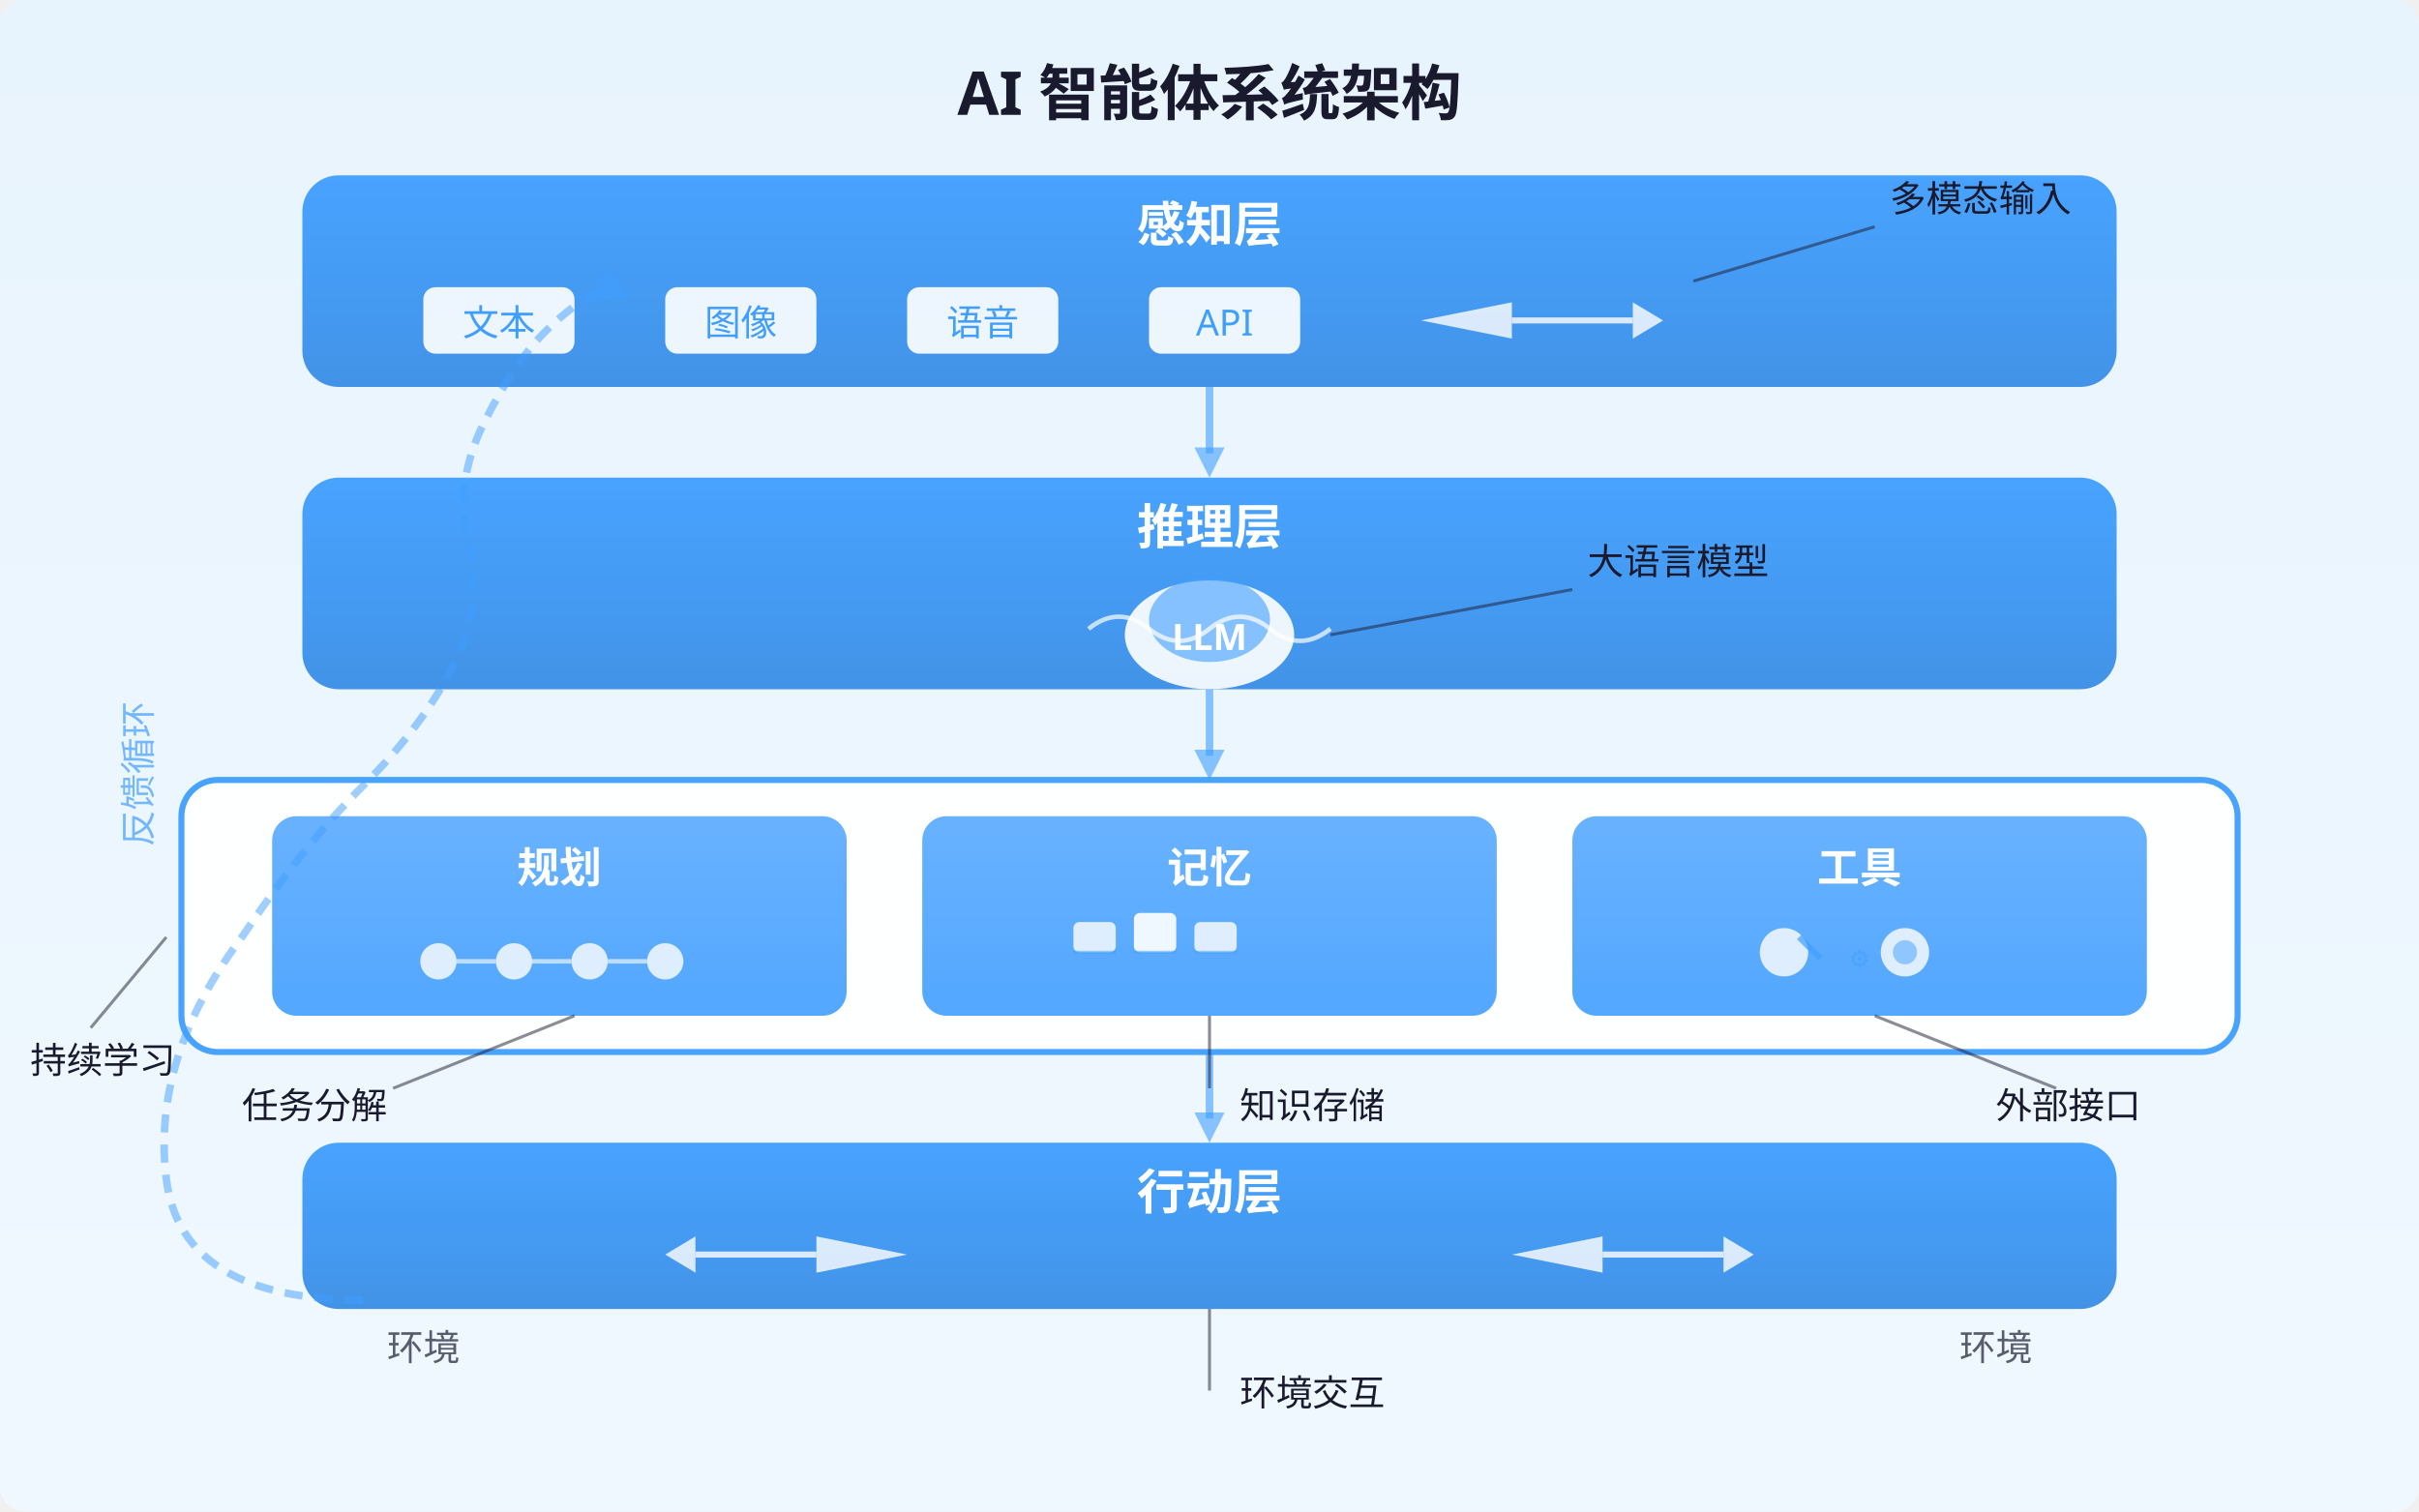
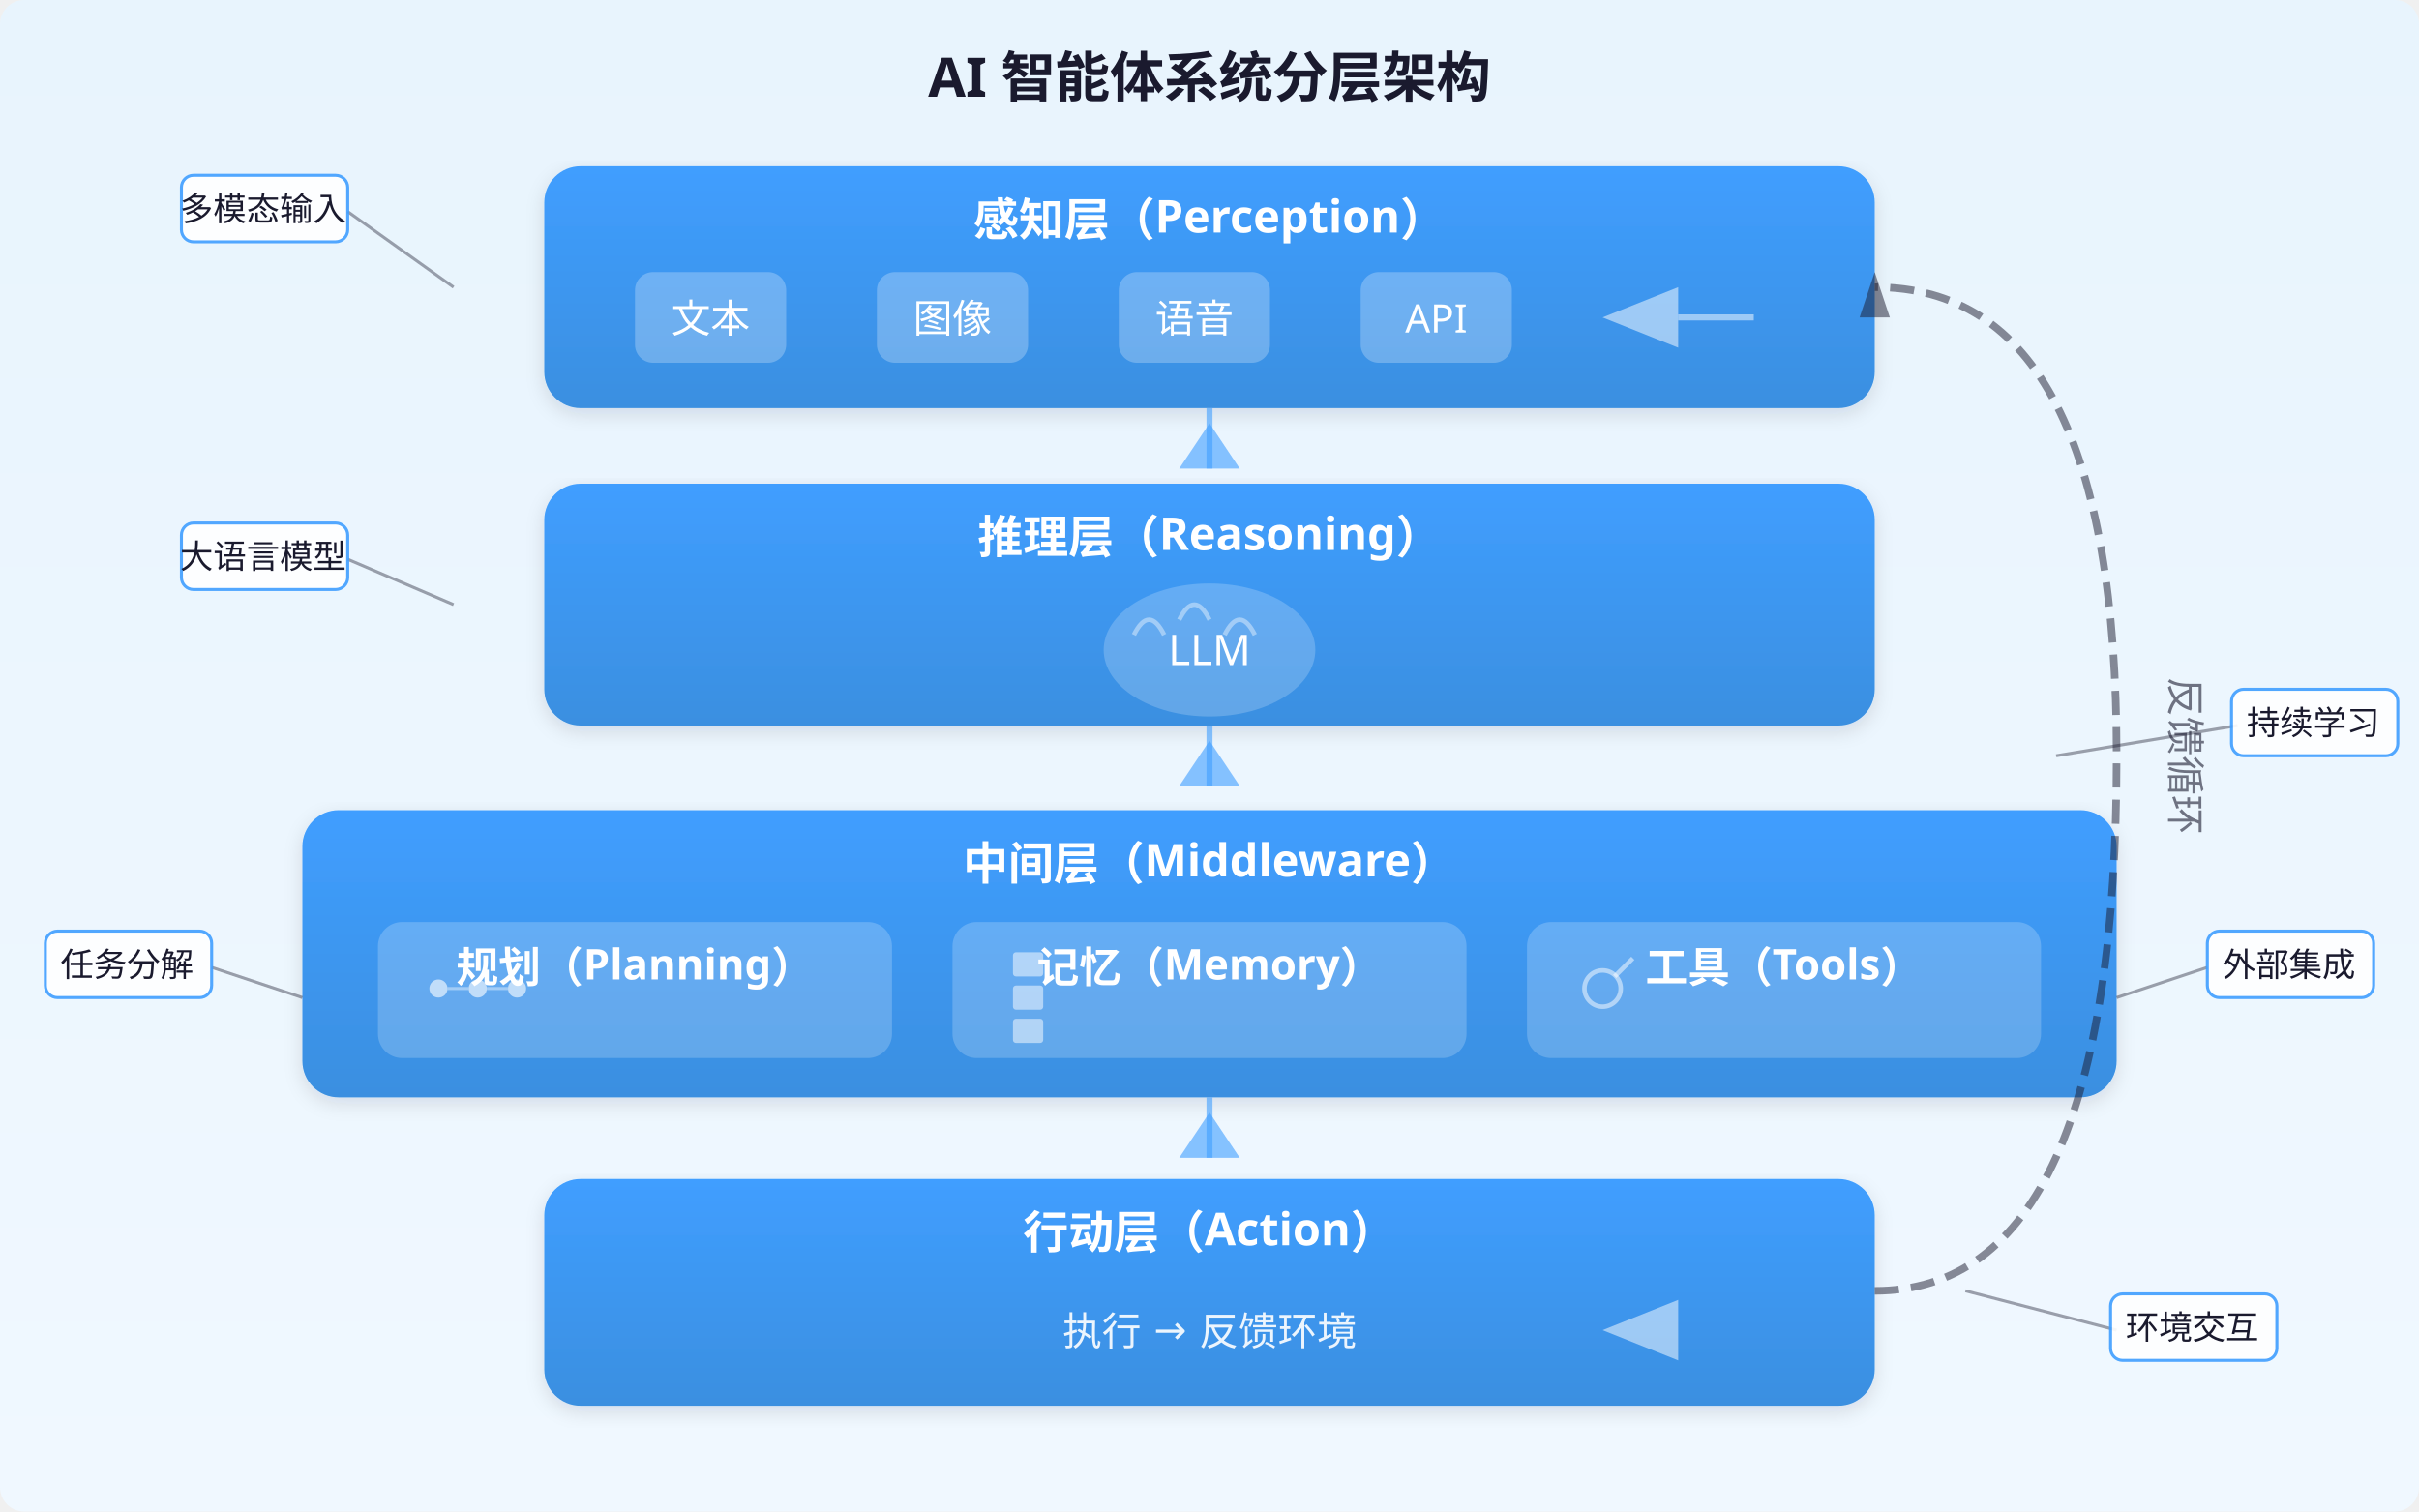
<svg xmlns="http://www.w3.org/2000/svg" viewBox="0 0 800 500" width="800" height="500">
  <defs>
    <linearGradient id="bgGrad" x1="0" y1="0" x2="0" y2="1">
      <stop offset="0%" stop-color="#E8F4FD" />
      <stop offset="100%" stop-color="#F0F8FF" />
    </linearGradient>
-     <linearGradient id="layerGrad" x1="0" y1="0" x2="0" y2="1">
+     <linearGradient id="layerGrad1" x1="0" y1="0" x2="0" y2="1">
      <stop offset="0%" stop-color="#409EFF" />
-       <stop offset="100%" stop-color="#3A8EE6" />
+       <stop offset="100%" stop-color="#3A8FE0" />
    </linearGradient>
    <linearGradient id="layerGrad2" x1="0" y1="0" x2="0" y2="1">
-       <stop offset="0%" stop-color="#58A9FF" />
-       <stop offset="100%" stop-color="#409EFF" />
+       <stop offset="0%" stop-color="#409EFF" />
+       <stop offset="100%" stop-color="#3A8FE0" />
    </linearGradient>
+     <linearGradient id="layerGrad3" x1="0" y1="0" x2="0" y2="1">
+       <stop offset="0%" stop-color="#409EFF" />
+       <stop offset="100%" stop-color="#3A8FE0" />
+     </linearGradient>
+     <linearGradient id="layerGrad4" x1="0" y1="0" x2="0" y2="1">
+       <stop offset="0%" stop-color="#409EFF" />
+       <stop offset="100%" stop-color="#3A8FE0" />
+     </linearGradient>
+     <filter id="shadow" x="-5%" y="-5%" width="110%" height="115%">
+       <feDropShadow dx="0" dy="2" stdDeviation="3" flood-color="#1a1a2e" flood-opacity="0.12" />
+     </filter>
  </defs>
-   <rect x="0" y="0" width="800" height="500" fill="url(#bgGrad)" rx="8" />
-   <text x="400" y="38" text-anchor="middle" font-family="sans-serif" font-size="20" font-weight="bold" fill="#1a1a2e">AI 智能体系统架构</text>
-   <rect x="100" y="58" width="600" height="70" rx="12" fill="url(#layerGrad)" opacity="0.95" />
-   <text x="400" y="80" text-anchor="middle" font-family="sans-serif" font-size="16" font-weight="bold" fill="#ffffff">感知层</text>
-   <rect x="140" y="95" width="50" height="22" rx="4" fill="#ffffff" opacity="0.9" />
-   <text x="165" y="111" text-anchor="middle" font-family="sans-serif" font-size="12" fill="#409EFF">文本</text>
-   <rect x="220" y="95" width="50" height="22" rx="4" fill="#ffffff" opacity="0.9" />
-   <text x="245" y="111" text-anchor="middle" font-family="sans-serif" font-size="12" fill="#409EFF">图像</text>
-   <rect x="300" y="95" width="50" height="22" rx="4" fill="#ffffff" opacity="0.9" />
-   <text x="325" y="111" text-anchor="middle" font-family="sans-serif" font-size="12" fill="#409EFF">语音</text>
-   <rect x="380" y="95" width="50" height="22" rx="4" fill="#ffffff" opacity="0.9" />
-   <text x="405" y="111" text-anchor="middle" font-family="sans-serif" font-size="12" fill="#409EFF">API</text>
-   <polygon points="470,106 500,100 500,112" fill="#ffffff" opacity="0.8" />
-   <line x1="500" y1="106" x2="540" y2="106" stroke="#ffffff" stroke-width="2" opacity="0.8" />
-   <polygon points="540,100 550,106 540,112" fill="#ffffff" opacity="0.8" />
-   <line x1="400" y1="128" x2="400" y2="150" stroke="#409EFF" stroke-width="2.5" opacity="0.6" />
-   <polygon points="395,148 400,158 405,148" fill="#409EFF" opacity="0.6" />
-   <rect x="100" y="158" width="600" height="70" rx="12" fill="url(#layerGrad)" opacity="0.95" />
-   <text x="400" y="180" text-anchor="middle" font-family="sans-serif" font-size="16" font-weight="bold" fill="#ffffff">推理层</text>
-   <ellipse cx="400" cy="210" rx="28" ry="18" fill="#ffffff" opacity="0.9" />
-   <ellipse cx="400" cy="205" rx="20" ry="14" fill="#409EFF" opacity="0.6" />
-   <text x="400" y="215" text-anchor="middle" font-family="sans-serif" font-size="12" fill="#ffffff" font-weight="bold">LLM</text>
-   <path d="M360,208 Q370,200 380,208 Q390,216 400,208 Q410,200 420,208 Q430,216 440,208" stroke="#ffffff" stroke-width="1.5" fill="none" opacity="0.7" />
-   <line x1="400" y1="228" x2="400" y2="250" stroke="#409EFF" stroke-width="2.5" opacity="0.6" />
-   <polygon points="395,248 400,258 405,248" fill="#409EFF" opacity="0.6" />
-   <rect x="60" y="258" width="680" height="90" rx="12" fill="#ffffff" stroke="#409EFF" stroke-width="2" opacity="0.95" />
-   <rect x="90" y="270" width="190" height="66" rx="8" fill="url(#layerGrad2)" opacity="0.9" />
-   <text x="185" y="292" text-anchor="middle" font-family="sans-serif" font-size="14" font-weight="bold" fill="#ffffff">规划</text>
-   <circle cx="145" cy="318" r="6" fill="#ffffff" opacity="0.8" />
-   <circle cx="170" cy="318" r="6" fill="#ffffff" opacity="0.8" />
-   <circle cx="195" cy="318" r="6" fill="#ffffff" opacity="0.8" />
-   <circle cx="220" cy="318" r="6" fill="#ffffff" opacity="0.8" />
-   <line x1="151" y1="318" x2="164" y2="318" stroke="#ffffff" stroke-width="1.5" opacity="0.6" />
-   <line x1="176" y1="318" x2="189" y2="318" stroke="#ffffff" stroke-width="1.5" opacity="0.6" />
-   <line x1="201" y1="318" x2="214" y2="318" stroke="#ffffff" stroke-width="1.5" opacity="0.6" />
-   <rect x="305" y="270" width="190" height="66" rx="8" fill="url(#layerGrad2)" opacity="0.9" />
-   <text x="400" y="292" text-anchor="middle" font-family="sans-serif" font-size="14" font-weight="bold" fill="#ffffff">记忆</text>
-   <rect x="355" y="305" width="14" height="10" rx="2" fill="#ffffff" opacity="0.8" />
-   <rect x="375" y="302" width="14" height="13" rx="2" fill="#ffffff" opacity="0.9" />
-   <rect x="395" y="305" width="14" height="10" rx="2" fill="#ffffff" opacity="0.8" />
-   <line x1="355" y1="315" x2="369" y2="315" stroke="#409EFF" stroke-width="1" opacity="0.5" />
-   <line x1="375" y1="315" x2="389" y2="315" stroke="#409EFF" stroke-width="1" opacity="0.5" />
-   <line x1="395" y1="315" x2="409" y2="315" stroke="#409EFF" stroke-width="1" opacity="0.5" />
-   <rect x="520" y="270" width="190" height="66" rx="8" fill="url(#layerGrad2)" opacity="0.9" />
-   <text x="615" y="292" text-anchor="middle" font-family="sans-serif" font-size="14" font-weight="bold" fill="#ffffff">工具</text>
-   <circle cx="590" cy="315" r="8" fill="#ffffff" opacity="0.8" />
-   <line x1="595" y1="310" x2="602" y2="317" stroke="#409EFF" stroke-width="2" opacity="0.7" />
-   <circle cx="630" cy="315" r="8" fill="#ffffff" opacity="0.8" />
-   <circle cx="630" cy="315" r="4" fill="#409EFF" opacity="0.5" />
-   <text x="615" y="320" text-anchor="middle" font-family="sans-serif" font-size="8" fill="#409EFF" opacity="0.6">⚙</text>
-   <line x1="400" y1="348" x2="400" y2="370" stroke="#409EFF" stroke-width="2.5" opacity="0.6" />
-   <polygon points="395,368 400,378 405,368" fill="#409EFF" opacity="0.6" />
-   <rect x="100" y="378" width="600" height="55" rx="12" fill="url(#layerGrad)" opacity="0.95" />
-   <text x="400" y="400" text-anchor="middle" font-family="sans-serif" font-size="16" font-weight="bold" fill="#ffffff">行动层</text>
-   <polygon points="300,415 270,409 270,421" fill="#ffffff" opacity="0.8" />
-   <line x1="270" y1="415" x2="230" y2="415" stroke="#ffffff" stroke-width="2" opacity="0.8" />
-   <polygon points="230,409 220,415 230,421" fill="#ffffff" opacity="0.8" />
-   <polygon points="500,415 530,409 530,421" fill="#ffffff" opacity="0.8" />
-   <line x1="530" y1="415" x2="570" y2="415" stroke="#ffffff" stroke-width="2" opacity="0.8" />
-   <polygon points="570,409 580,415 570,421" fill="#ffffff" opacity="0.8" />
-   <text x="140" y="450" text-anchor="middle" font-family="sans-serif" font-size="12" fill="#1a1a2e" opacity="0.7">环境</text>
-   <text x="660" y="450" text-anchor="middle" font-family="sans-serif" font-size="12" fill="#1a1a2e" opacity="0.7">环境</text>
-   <path d="M120,430 Q60,430 55,390 Q50,350 80,310 Q100,280 120,260 Q140,240 150,220 Q160,200 155,180 Q150,160 160,140 Q170,120 180,110 Q190,100 200,95" stroke="#409EFF" stroke-width="2.5" fill="none" opacity="0.5" stroke-dasharray="6,4" />
-   <polygon points="200,88 208,98 195,100" fill="#409EFF" opacity="0.5" />
-   <text x="50" y="280" font-family="sans-serif" font-size="12" fill="#409EFF" opacity="0.7" transform="rotate(-90,50,280)">反馈循环</text>
-   <line x1="560" y1="93" x2="620" y2="75" stroke="#1a1a2e" stroke-width="1" opacity="0.5" />
-   <text x="625" y="70" font-family="sans-serif" font-size="12" fill="#1a1a2e">多模态输入</text>
-   <line x1="440" y1="210" x2="520" y2="195" stroke="#1a1a2e" stroke-width="1" opacity="0.5" />
-   <text x="525" y="190" font-family="sans-serif" font-size="12" fill="#1a1a2e">大语言模型</text>
-   <line x1="190" y1="336" x2="130" y2="360" stroke="#1a1a2e" stroke-width="1" opacity="0.5" />
-   <text x="80" y="370" font-family="sans-serif" font-size="12" fill="#1a1a2e">任务分解</text>
-   <line x1="400" y1="336" x2="400" y2="360" stroke="#1a1a2e" stroke-width="1" opacity="0.5" />
-   <text x="410" y="370" font-family="sans-serif" font-size="12" fill="#1a1a2e">知识存储</text>
-   <line x1="620" y1="336" x2="680" y2="360" stroke="#1a1a2e" stroke-width="1" opacity="0.5" />
-   <text x="660" y="370" font-family="sans-serif" font-size="12" fill="#1a1a2e">外部接口</text>
-   <line x1="400" y1="433" x2="400" y2="460" stroke="#1a1a2e" stroke-width="1" opacity="0.5" />
-   <text x="410" y="465" font-family="sans-serif" font-size="12" fill="#1a1a2e">环境交互</text>
-   <line x1="55" y1="310" x2="30" y2="340" stroke="#1a1a2e" stroke-width="1" opacity="0.5" />
-   <text x="10" y="355" font-family="sans-serif" font-size="12" fill="#1a1a2e">持续学习</text>
+   <rect width="800" height="500" fill="url(#bgGrad)" rx="8" />
+   <text x="400" y="32" text-anchor="middle" font-family="Microsoft YaHei, SimHei, sans-serif" font-size="18" font-weight="bold" fill="#1a1a2e">AI 智能体系统分层架构</text>
+   <rect x="180" y="55" width="440" height="80" rx="12" fill="url(#layerGrad1)" filter="url(#shadow)" />
+   <text x="400" y="78" text-anchor="middle" font-family="Microsoft YaHei, SimHei, sans-serif" font-size="15" font-weight="bold" fill="#FFFFFF">感知层（Perception）</text>
+   <rect x="210" y="90" width="50" height="30" rx="6" fill="rgba(255,255,255,0.25)" />
+   <text x="235" y="110" text-anchor="middle" font-family="Microsoft YaHei, SimHei, sans-serif" font-size="13" fill="#FFFFFF">文本</text>
+   <rect x="290" y="90" width="50" height="30" rx="6" fill="rgba(255,255,255,0.25)" />
+   <text x="315" y="110" text-anchor="middle" font-family="Microsoft YaHei, SimHei, sans-serif" font-size="13" fill="#FFFFFF">图像</text>
+   <rect x="370" y="90" width="50" height="30" rx="6" fill="rgba(255,255,255,0.25)" />
+   <text x="395" y="110" text-anchor="middle" font-family="Microsoft YaHei, SimHei, sans-serif" font-size="13" fill="#FFFFFF">语音</text>
+   <rect x="450" y="90" width="50" height="30" rx="6" fill="rgba(255,255,255,0.25)" />
+   <text x="475" y="110" text-anchor="middle" font-family="Microsoft YaHei, SimHei, sans-serif" font-size="13" fill="#FFFFFF">API</text>
+   <polygon points="530,105 555,95 555,115" fill="rgba(255,255,255,0.5)" />
+   <line x1="555" y1="105" x2="580" y2="105" stroke="rgba(255,255,255,0.5)" stroke-width="2" />
+   <polygon points="400,140 390,155 410,155" fill="#409EFF" opacity="0.6" />
+   <line x1="400" y1="135" x2="400" y2="155" stroke="#409EFF" stroke-width="2" opacity="0.6" />
+   <rect x="180" y="160" width="440" height="80" rx="12" fill="url(#layerGrad2)" filter="url(#shadow)" />
+   <text x="400" y="183" text-anchor="middle" font-family="Microsoft YaHei, SimHei, sans-serif" font-size="15" font-weight="bold" fill="#FFFFFF">推理层（Reasoning）</text>
+   <ellipse cx="400" cy="215" rx="35" ry="22" fill="rgba(255,255,255,0.2)" />
+   <text x="400" y="220" text-anchor="middle" font-family="Microsoft YaHei, SimHei, sans-serif" font-size="14" fill="#FFFFFF">LLM</text>
+   <path d="M375,210 Q380,200 385,210" stroke="rgba(255,255,255,0.4)" stroke-width="1.5" fill="none" />
+   <path d="M390,205 Q395,195 400,205" stroke="rgba(255,255,255,0.4)" stroke-width="1.5" fill="none" />
+   <path d="M405,210 Q410,200 415,210" stroke="rgba(255,255,255,0.4)" stroke-width="1.5" fill="none" />
+   <polygon points="400,245 390,260 410,260" fill="#409EFF" opacity="0.6" />
+   <line x1="400" y1="240" x2="400" y2="260" stroke="#409EFF" stroke-width="2" opacity="0.6" />
+   <rect x="100" y="268" width="600" height="95" rx="12" fill="url(#layerGrad3)" filter="url(#shadow)" />
+   <text x="400" y="291" text-anchor="middle" font-family="Microsoft YaHei, SimHei, sans-serif" font-size="15" font-weight="bold" fill="#FFFFFF">中间层（Middleware）</text>
+   <rect x="125" y="305" width="170" height="45" rx="8" fill="rgba(255,255,255,0.2)" />
+   <text x="210" y="325" text-anchor="middle" font-family="Microsoft YaHei, SimHei, sans-serif" font-size="14" font-weight="bold" fill="#FFFFFF">规划（Planning）</text>
+   <circle cx="145" cy="327" r="3" fill="rgba(255,255,255,0.6)" />
+   <circle cx="158" cy="327" r="3" fill="rgba(255,255,255,0.6)" />
+   <circle cx="171" cy="327" r="3" fill="rgba(255,255,255,0.6)" />
+   <line x1="148" y1="327" x2="155" y2="327" stroke="rgba(255,255,255,0.4)" stroke-width="1" />
+   <line x1="161" y1="327" x2="168" y2="327" stroke="rgba(255,255,255,0.4)" stroke-width="1" />
+   <rect x="315" y="305" width="170" height="45" rx="8" fill="rgba(255,255,255,0.2)" />
+   <text x="400" y="325" text-anchor="middle" font-family="Microsoft YaHei, SimHei, sans-serif" font-size="14" font-weight="bold" fill="#FFFFFF">记忆（Memory）</text>
+   <rect x="335" y="315" width="10" height="8" rx="1" fill="rgba(255,255,255,0.5)" />
+   <rect x="335" y="326" width="10" height="8" rx="1" fill="rgba(255,255,255,0.5)" />
+   <rect x="335" y="337" width="10" height="8" rx="1" fill="rgba(255,255,255,0.5)" />
+   <rect x="505" y="305" width="170" height="45" rx="8" fill="rgba(255,255,255,0.2)" />
+   <text x="590" y="325" text-anchor="middle" font-family="Microsoft YaHei, SimHei, sans-serif" font-size="14" font-weight="bold" fill="#FFFFFF">工具（Tools）</text>
+   <circle cx="530" cy="327" r="6" fill="none" stroke="rgba(255,255,255,0.5)" stroke-width="1.5" />
+   <line x1="534" y1="323" x2="540" y2="317" stroke="rgba(255,255,255,0.5)" stroke-width="1.5" />
+   <polygon points="400,368 390,383 410,383" fill="#409EFF" opacity="0.6" />
+   <line x1="400" y1="363" x2="400" y2="383" stroke="#409EFF" stroke-width="2" opacity="0.6" />
+   <rect x="180" y="390" width="440" height="75" rx="12" fill="url(#layerGrad4)" filter="url(#shadow)" />
+   <text x="400" y="413" text-anchor="middle" font-family="Microsoft YaHei, SimHei, sans-serif" font-size="15" font-weight="bold" fill="#FFFFFF">行动层（Action）</text>
+   <text x="400" y="445" text-anchor="middle" font-family="Microsoft YaHei, SimHei, sans-serif" font-size="13" fill="rgba(255,255,255,0.9)">执行 → 反馈环境</text>
+   <polygon points="530,440 555,430 555,450" fill="rgba(255,255,255,0.5)" />
+   <path d="M620,427 Q700,427 700,250 Q700,95 620,95" stroke="#1a1a2e" stroke-width="2.5" fill="none" stroke-dasharray="8,4" opacity="0.5" />
+   <polygon points="620,90 615,105 625,105" fill="#1a1a2e" opacity="0.5" />
+   <text x="718" y="250" text-anchor="middle" font-family="Microsoft YaHei, SimHei, sans-serif" font-size="13" fill="#1a1a2e" opacity="0.6" transform="rotate(90,718,250)">反馈循环</text>
+   <line x1="150" y1="95" x2="115" y2="70" stroke="#1a1a2e" stroke-width="1" opacity="0.4" />
+   <rect x="60" y="58" width="55" height="22" rx="4" fill="white" stroke="#409EFF" stroke-width="1" opacity="0.9" />
+   <text x="87" y="73" text-anchor="middle" font-family="Microsoft YaHei, SimHei, sans-serif" font-size="11" fill="#1a1a2e">多模态输入</text>
+   <line x1="150" y1="200" x2="115" y2="185" stroke="#1a1a2e" stroke-width="1" opacity="0.4" />
+   <rect x="60" y="173" width="55" height="22" rx="4" fill="white" stroke="#409EFF" stroke-width="1" opacity="0.9" />
+   <text x="87" y="188" text-anchor="middle" font-family="Microsoft YaHei, SimHei, sans-serif" font-size="11" fill="#1a1a2e">大语言模型</text>
+   <line x1="100" y1="330" x2="70" y2="320" stroke="#1a1a2e" stroke-width="1" opacity="0.4" />
+   <rect x="15" y="308" width="55" height="22" rx="4" fill="white" stroke="#409EFF" stroke-width="1" opacity="0.9" />
+   <text x="42" y="323" text-anchor="middle" font-family="Microsoft YaHei, SimHei, sans-serif" font-size="11" fill="#1a1a2e">任务分解</text>
+   <line x1="700" y1="330" x2="730" y2="320" stroke="#1a1a2e" stroke-width="1" opacity="0.4" />
+   <rect x="730" y="308" width="55" height="22" rx="4" fill="white" stroke="#409EFF" stroke-width="1" opacity="0.9" />
+   <text x="757" y="323" text-anchor="middle" font-family="Microsoft YaHei, SimHei, sans-serif" font-size="11" fill="#1a1a2e">外部集成</text>
+   <line x1="650" y1="427" x2="700" y2="440" stroke="#1a1a2e" stroke-width="1" opacity="0.4" />
+   <rect x="698" y="428" width="55" height="22" rx="4" fill="white" stroke="#409EFF" stroke-width="1" opacity="0.9" />
+   <text x="725" y="443" text-anchor="middle" font-family="Microsoft YaHei, SimHei, sans-serif" font-size="11" fill="#1a1a2e">环境交互</text>
+   <line x1="680" y1="250" x2="740" y2="240" stroke="#1a1a2e" stroke-width="1" opacity="0.4" />
+   <rect x="738" y="228" width="55" height="22" rx="4" fill="white" stroke="#409EFF" stroke-width="1" opacity="0.9" />
+   <text x="765" y="243" text-anchor="middle" font-family="Microsoft YaHei, SimHei, sans-serif" font-size="11" fill="#1a1a2e">持续学习</text>
</svg>
